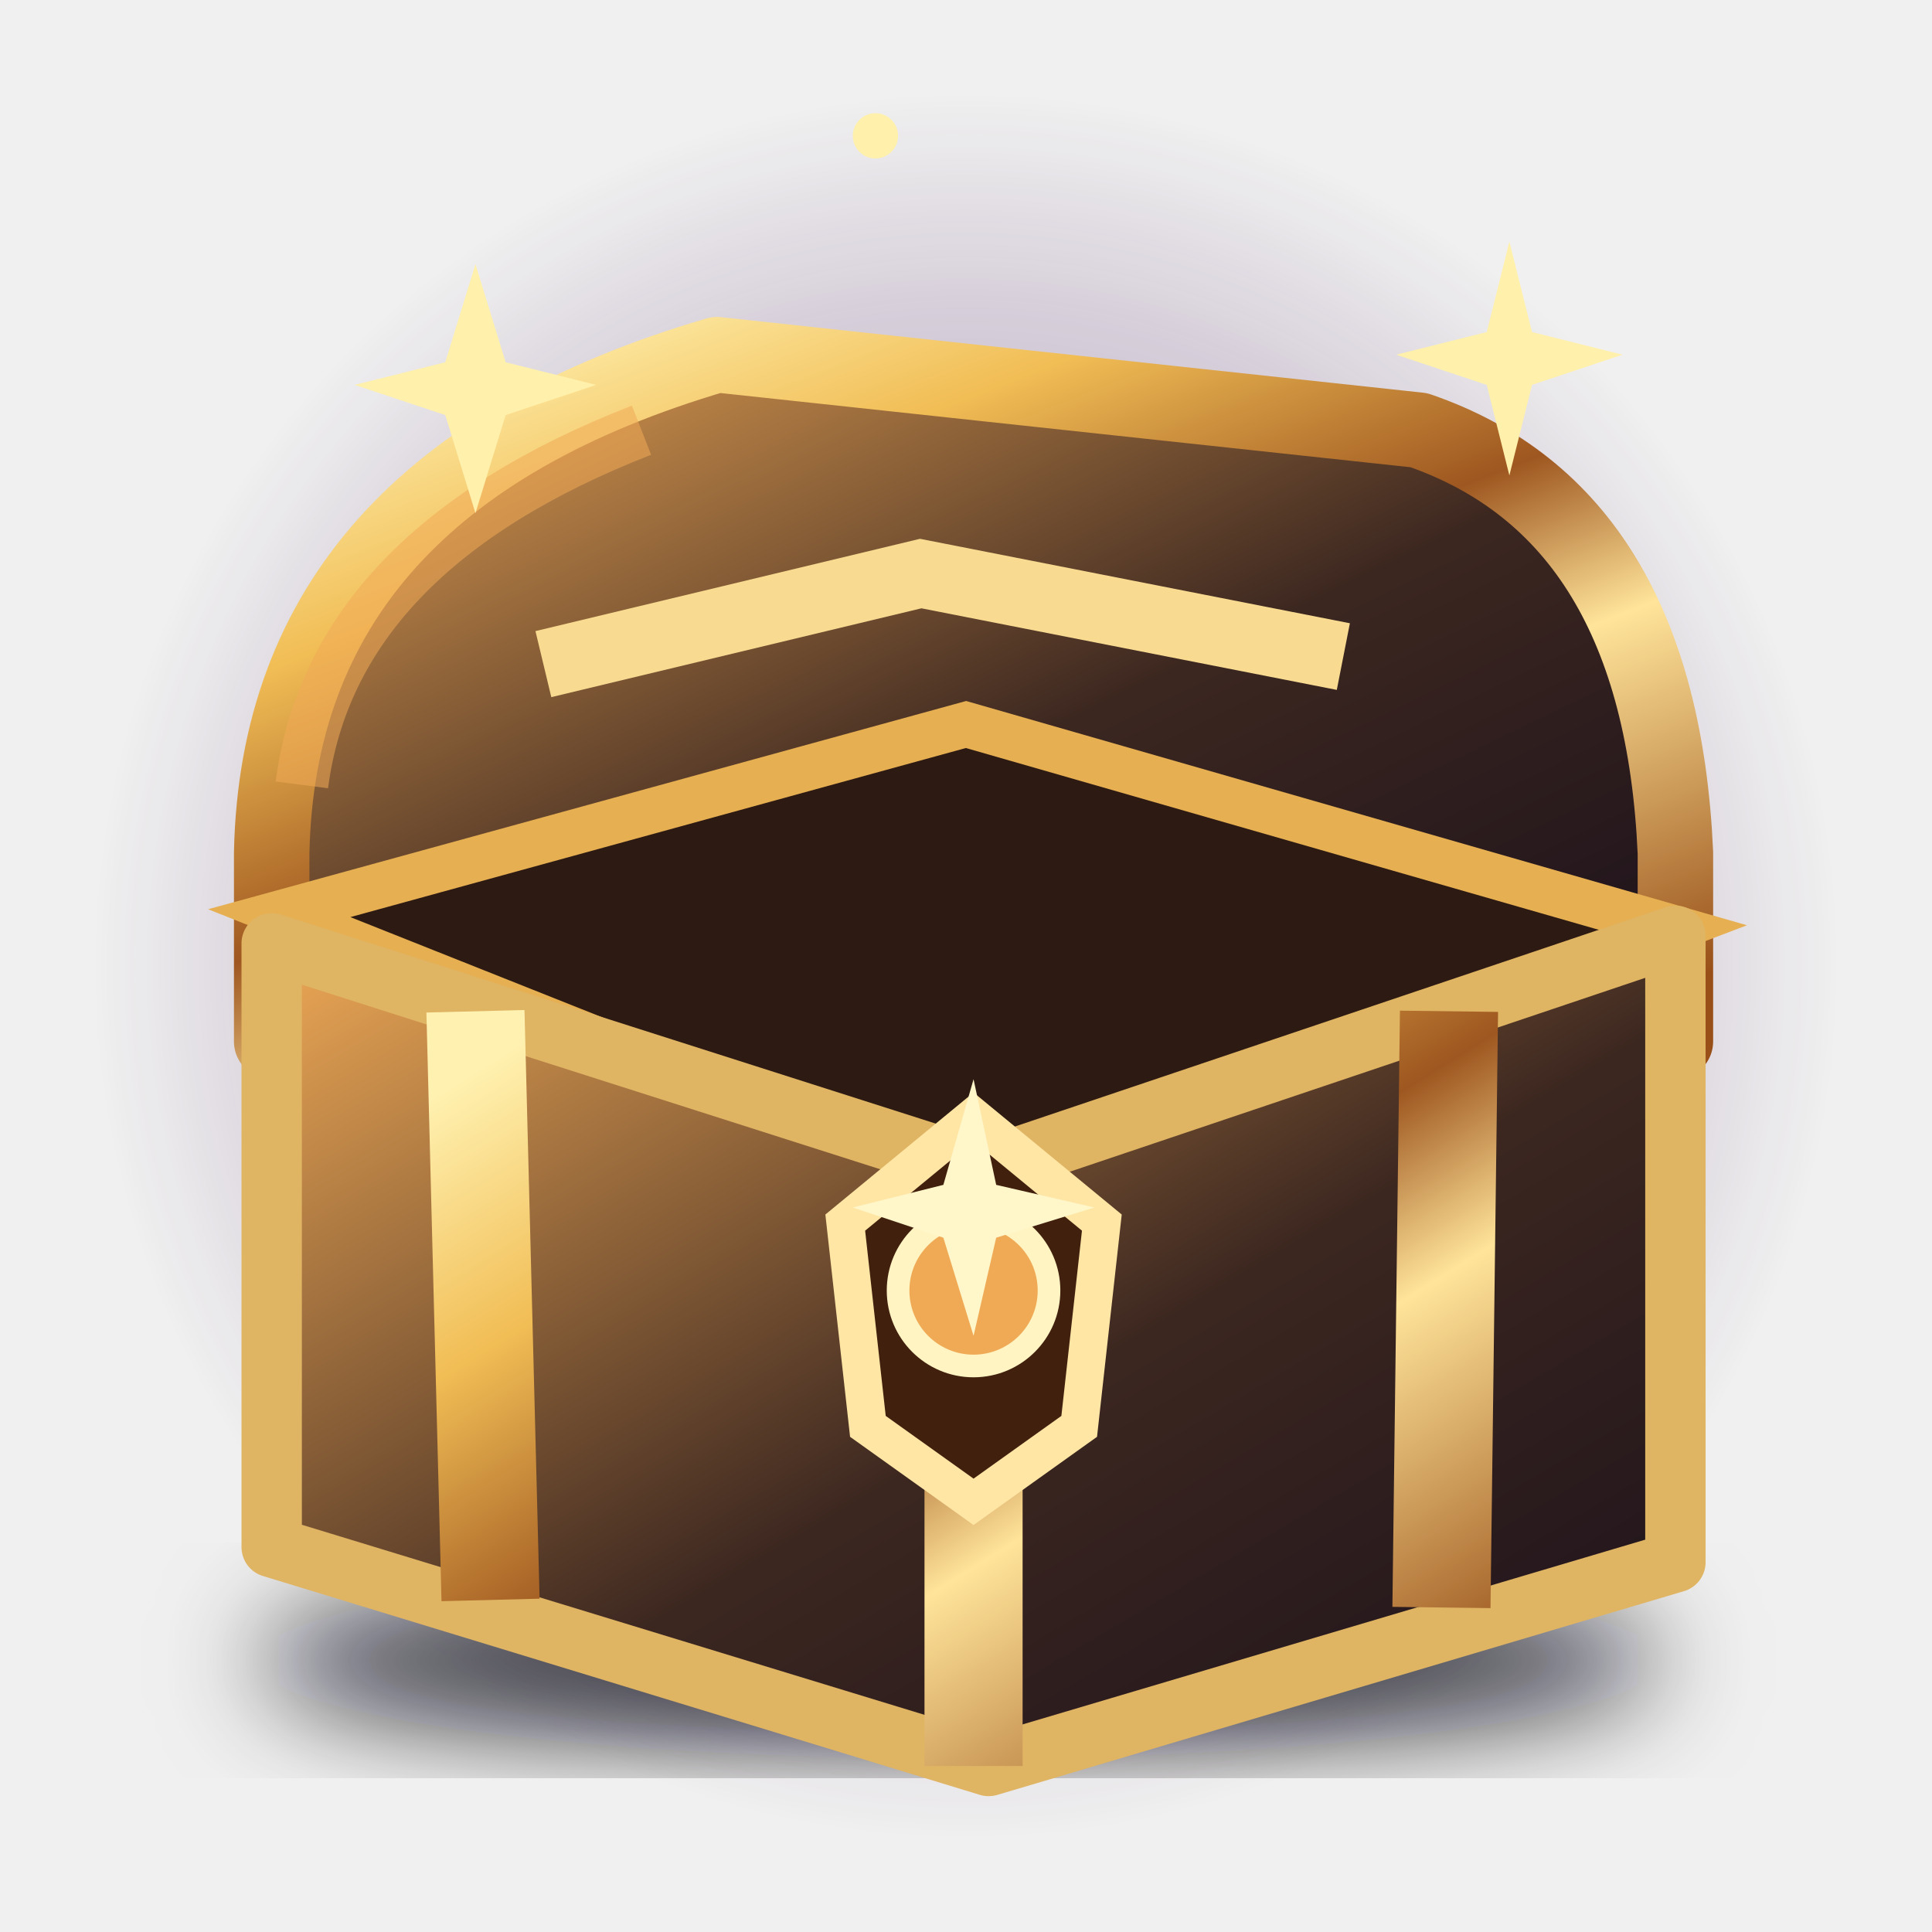
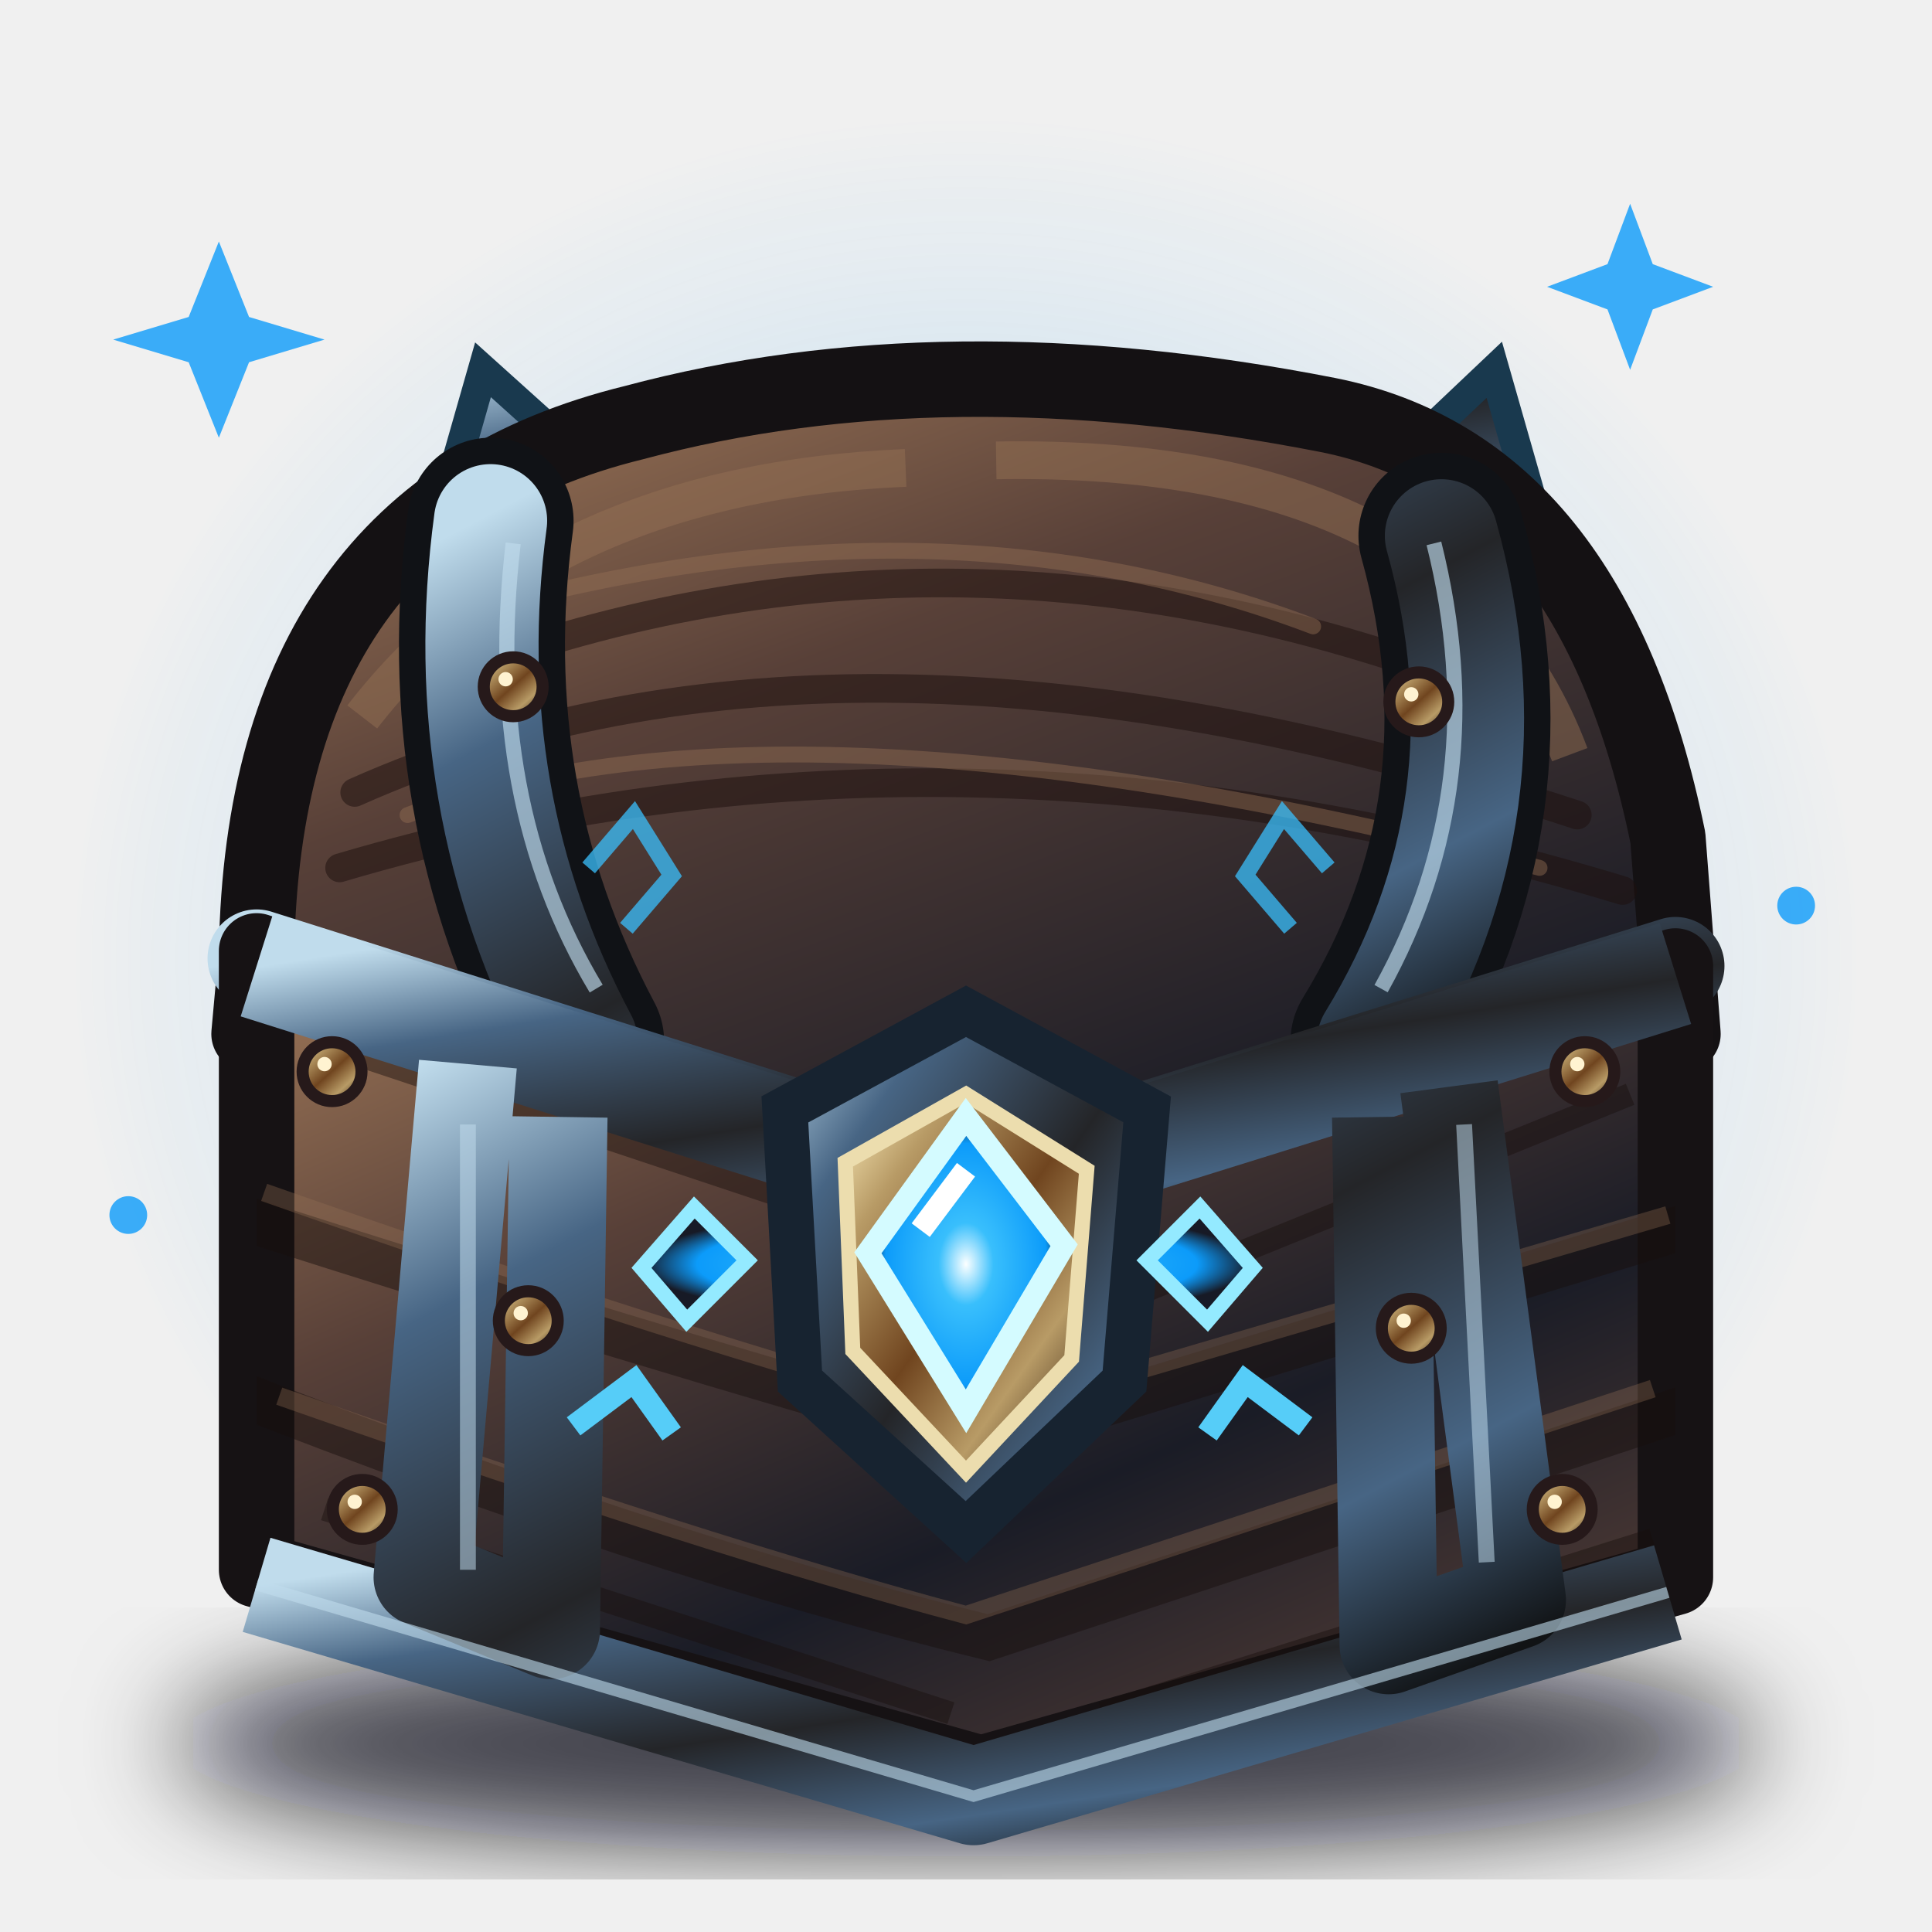
- <svg xmlns="http://www.w3.org/2000/svg" viewBox="0 0 256 256" role="img">
+ <svg xmlns="http://www.w3.org/2000/svg" viewBox="0 0 256 256" role="img" aria-labelledby="label">
  <defs>
-     <radialGradient id="a">
-       <stop stop-color="#6d399e" stop-opacity=".46" />
-       <stop offset=".75" stop-color="#43105b" stop-opacity=".15" />
-       <stop offset="1" stop-color="#401254" stop-opacity="0" />
+     <linearGradient id="wood" x1=".1" y1="0" x2=".85" y2="1">
+       <stop stop-color="#957054" />
+       <stop offset=".29" stop-color="#584038" />
+       <stop offset=".65" stop-color="#1a1c26" />
+       <stop offset="1" stop-color="#584038" />
+     </linearGradient>
+     <linearGradient id="lid" x1=".2" y1="0" x2=".83" y2="1">
+       <stop stop-color="#957054" />
+       <stop offset=".32" stop-color="#584038" />
+       <stop offset=".84" stop-color="#1a1c26" />
+       <stop offset="1" stop-color="#160d0e" />
+     </linearGradient>
+     <linearGradient id="metal" x1="0" y1="0" x2="1" y2="1">
+       <stop stop-color="#c0dcec" />
+       <stop offset=".22" stop-color="#476584" />
+       <stop offset=".53" stop-color="#242528" />
+       <stop offset=".8" stop-color="#476584" />
+       <stop offset="1" stop-color="#111315" />
+     </linearGradient>
+     <linearGradient id="gold" x1="0" y1="0" x2=".9" y2="1">
+       <stop stop-color="#fff0bd" />
+       <stop offset=".22" stop-color="#b89b66" />
+       <stop offset=".52" stop-color="#70451f" />
+       <stop offset=".77" stop-color="#b89b66" />
+       <stop offset="1" stop-color="#3b2615" />
+     </linearGradient>
+     <radialGradient id="gem">
+       <stop stop-color="#fcffff" />
+       <stop offset=".28" stop-color="#39bffc" />
+       <stop offset=".82" stop-color="#0c9bfa" />
+       <stop offset="1" stop-color="#171a26" />
    </radialGradient>
-     <linearGradient id="g" x1=".1" x2=".9" y1="0" y2="1">
-       <stop stop-color="#fff1b0" />
-       <stop offset=".23" stop-color="#f1bd55" />
-       <stop offset=".48" stop-color="#9e5720" />
-       <stop offset=".65" stop-color="#ffe49a" />
-       <stop offset="1" stop-color="#985018" />
-     </linearGradient>
-     <linearGradient id="b" x1="0" x2=".8" y1="0" y2="1">
-       <stop stop-color="#3a74a5" />
-       <stop offset=".5" stop-color="#15376b" />
-       <stop offset="1" stop-color="#06172b" />
-     </linearGradient>
-     <linearGradient id="c" x1="0" y1="0" x2="1" y2="1">
-       <stop stop-color="#f0aa56" />
-       <stop offset=".55" stop-color="#3c2720" />
-       <stop offset="1" stop-color="#1a101b" />
-     </linearGradient>
-     <filter id="sh">
+     <radialGradient id="aura">
+       <stop stop-color="#0c9bfa" stop-opacity="0.26" />
+       <stop offset=".56" stop-color="#0c9bfa" stop-opacity=".13" />
+       <stop offset="1" stop-color="#0c9bfa" stop-opacity="0" />
+     </radialGradient>
+     <filter id="blur">
      <feGaussianBlur stdDeviation="7" />
    </filter>
+     <clipPath id="face">
+       <path d="M34 126l94 31 94-29v81l-92 26-96-27z" />
+     </clipPath>
  </defs>
-   <circle cx="128" cy="128" r="116" fill="url(#a)" />
-   <ellipse cx="127" cy="220" rx="93" ry="13" fill="#06040a" opacity=".7" filter="url(#sh)" />
-   <path d="M36 113Q37 64 95 47L188 57Q220 68 222 113V138H36z" fill="url(#c)" stroke="url(#g)" stroke-width="10" stroke-linejoin="round" />
-   <path d="M37 121l91-25 94 27-92 35z" fill="#2d1a12" stroke="#e6af52" stroke-width="6" />
-   <path d="M36 125l94 30 92-31v83l-91 27-95-29z" fill="url(#c)" stroke="#dfb463" stroke-width="8" stroke-linejoin="round" />
-   <path d="M129 155v79M63 134l2 78M192 134l-1 79" fill="none" stroke="url(#g)" stroke-width="13" />
-   <path d="M72 88l50-12 56 11" fill="none" stroke="#f8db91" stroke-width="9" />
-   <path d="M129 148l17 14-3 27-14 10-14-10-3-27z" fill="#42200e" stroke="#ffe6a5" stroke-width="5" />
-   <circle cx="129" cy="171" r="10" fill="#f0aa56" stroke="#fff4c2" stroke-width="3" />
-   <path d="M129 143l3 14 13 3-13 4-3 13-4-13-12-4 12-3z" fill="#fff7ca" />
-   <path d="M40 104Q44 73 85 57" fill="none" stroke="#f0aa56" opacity=".55" stroke-width="7" />
-   <g fill="#fff0ab">
-     <path d="M63 35l4 13 12 3-12 4-4 13-4-13-12-4 12-3z" />
-     <path d="M200 32l3 12 12 3-12 4-3 12-3-12-12-4 12-3z" />
-     <circle cx="116" cy="18" r="3" />
+   <ellipse cx="128" cy="127" rx="118" ry="111" fill="url(#aura)" />
+   <ellipse cx="128" cy="231" rx="105" ry="15" fill="#060608" opacity=".72" filter="url(#blur)" />
+   <g fill="#0c9bfa" opacity=".8">
+     <path d="M29 32l4 10 10 3-10 3-4 10-4-10-10-3 10-3z" />
+     <path d="M216 27l3 8 8 3-8 3-3 8-3-8-8-3 8-3z" />
+     <circle cx="238" cy="120" r="2.5" />
+     <circle cx="17" cy="161" r="2.5" />
  </g>
+   <path d="M56 77L64 49l20 18m95 0 19-18 8 28" fill="url(#metal)" stroke="#19394e" stroke-width="4" />
+   <path d="M121 68l7-20 9 20-9 12z" fill="url(#gem)" stroke="#ccf9ff" stroke-width="2" />
+   <path d="M78 104l10 3-5 9m96-11-10 3 5 9" stroke="#6bbbdc" stroke-width="2.5" fill="none" />
+   <path d="M34 126Q35 68 84 56Q125 45 176 55Q211 62 221 111L223 137 128 164 33 137Z" fill="url(#lid)" stroke="#141113" stroke-width="10" stroke-linejoin="round" />
+   <path d="M48 95Q72 64 120 62M132 61Q193 60 208 100" stroke="#957054" stroke-width="5" opacity=".48" fill="none" />
+   <g fill="none" stroke-linecap="round">
+     <path d="M47 105Q112 76 209 108M45 115Q126 91 215 118M58 90Q125 64 196 91" stroke="#1c100e" stroke-width="3.8" opacity=".52" />
+     <path d="M54 108Q104 89 204 115M63 81Q124 64 174 83" stroke="#957054" stroke-width="2.1" opacity=".44" />
+   </g>
+   <path d="M65 69Q60 106 77 138m114-67q10 36-9 67" stroke="#101216" stroke-width="22" fill="none" stroke-linecap="round" />
+   <path d="M65 69Q60 106 77 138m114-67q10 36-9 67" stroke="url(#metal)" stroke-width="15" fill="none" stroke-linecap="round" />
+   <path d="M68 72Q64 106 79 131m111-59q8 32-7 59" stroke="#c0dcec" stroke-width="2" fill="none" opacity=".65" />
+   <path d="M34 127l95 30 93-29" fill="none" stroke="url(#metal)" stroke-width="13" stroke-linecap="round" stroke-linejoin="round" />
+   <path d="M34 126l94 31 94-29v81l-92 26-96-27z" fill="url(#wood)" stroke="#161214" stroke-width="10" stroke-linejoin="round" />
+   <g clip-path="url(#face)" fill="none">
+     <path d="M31 161Q84 178 130 191l95-29M30 184Q86 206 131 217l94-31" stroke="#170e0d" stroke-width="6" opacity=".48" />
+     <path d="M35 158q54 19 94 30l92-27M37 185q57 20 91 29l91-30" stroke="#957054" stroke-width="2.4" opacity=".33" />
+     <path d="M45 139l78 26m24 8 69-28M43 200l83 27m20 0 73-23" stroke="#170e0b" stroke-width="3" opacity=".44" />
+   </g>
+   <path d="M34 128l95 30 93-29" stroke="url(#metal)" stroke-width="14" fill="none" stroke-linejoin="round" />
+   <path d="M34 210l95 28 92-27" stroke="url(#metal)" stroke-width="13" fill="none" stroke-linejoin="round" />
+   <path d="M62 141l-6 68 17 7 1-68m118-4 9 68-17 6-1-70" stroke="url(#metal)" stroke-width="13" fill="none" stroke-linejoin="round" />
+   <path d="M62 149v59m132-59 3 58" stroke="#c0dcec" stroke-width="2.1" opacity=".53" />
+   <path d="M34 210l95 28 92-27" stroke="#c0dcec" stroke-width="1.5" opacity=".6" fill="none" />
+   <path d="M104 147l24-13 24 13-3 36-21 20-22-20z" fill="url(#metal)" stroke="#172330" stroke-width="6" />
+   <path d="M112 154l16-9 16 10-2 25-14 15-15-16z" fill="url(#gold)" stroke="#ecddae" stroke-width="2" />
+   <path d="M128 148l13 17-13 22-13-21z" fill="url(#gem)" stroke="#d4fbff" stroke-width="3" />
+   <path d="M122 163l6-8" stroke="#fff" stroke-width="3" />
+   <path d="M85 168l7-8 7 7-8 8z M166 168l-7-8-7 7 8 8z" fill="url(#gem)" stroke="#94eaff" stroke-width="2" />
+   <path d="M76 189l8-6 5 7m84-1-8-6-5 7" fill="none" stroke="#56cdf8" stroke-width="3" />
+   <circle cx="44" cy="142" r="3.9" fill="url(#gold)" stroke="#26191a" stroke-width="1.6" />
+   <circle cx="43" cy="141" r=".95" fill="#fff3d1" />
+   <circle cx="210" cy="142" r="3.9" fill="url(#gold)" stroke="#26191a" stroke-width="1.6" />
+   <circle cx="209" cy="141" r=".95" fill="#fff3d1" />
+   <circle cx="48" cy="200" r="3.9" fill="url(#gold)" stroke="#26191a" stroke-width="1.6" />
+   <circle cx="47" cy="199" r=".95" fill="#fff3d1" />
+   <circle cx="207" cy="200" r="3.9" fill="url(#gold)" stroke="#26191a" stroke-width="1.6" />
+   <circle cx="206" cy="199" r=".95" fill="#fff3d1" />
+   <circle cx="70" cy="175" r="3.9" fill="url(#gold)" stroke="#26191a" stroke-width="1.6" />
+   <circle cx="69" cy="174" r=".95" fill="#fff3d1" />
+   <circle cx="187" cy="176" r="3.9" fill="url(#gold)" stroke="#26191a" stroke-width="1.6" />
+   <circle cx="186" cy="175" r=".95" fill="#fff3d1" />
+   <circle cx="68" cy="91" r="3.9" fill="url(#gold)" stroke="#26191a" stroke-width="1.6" />
+   <circle cx="67" cy="90" r=".95" fill="#fff3d1" />
+   <circle cx="188" cy="93" r="3.9" fill="url(#gold)" stroke="#26191a" stroke-width="1.6" />
+   <circle cx="187" cy="92" r=".95" fill="#fff3d1" />
+   <path d="M78 115l6-7 5 8-6 7m93-8-6-7-5 8 6 7" fill="none" stroke="#39bffc" stroke-width="2.2" opacity=".75" />
</svg>
